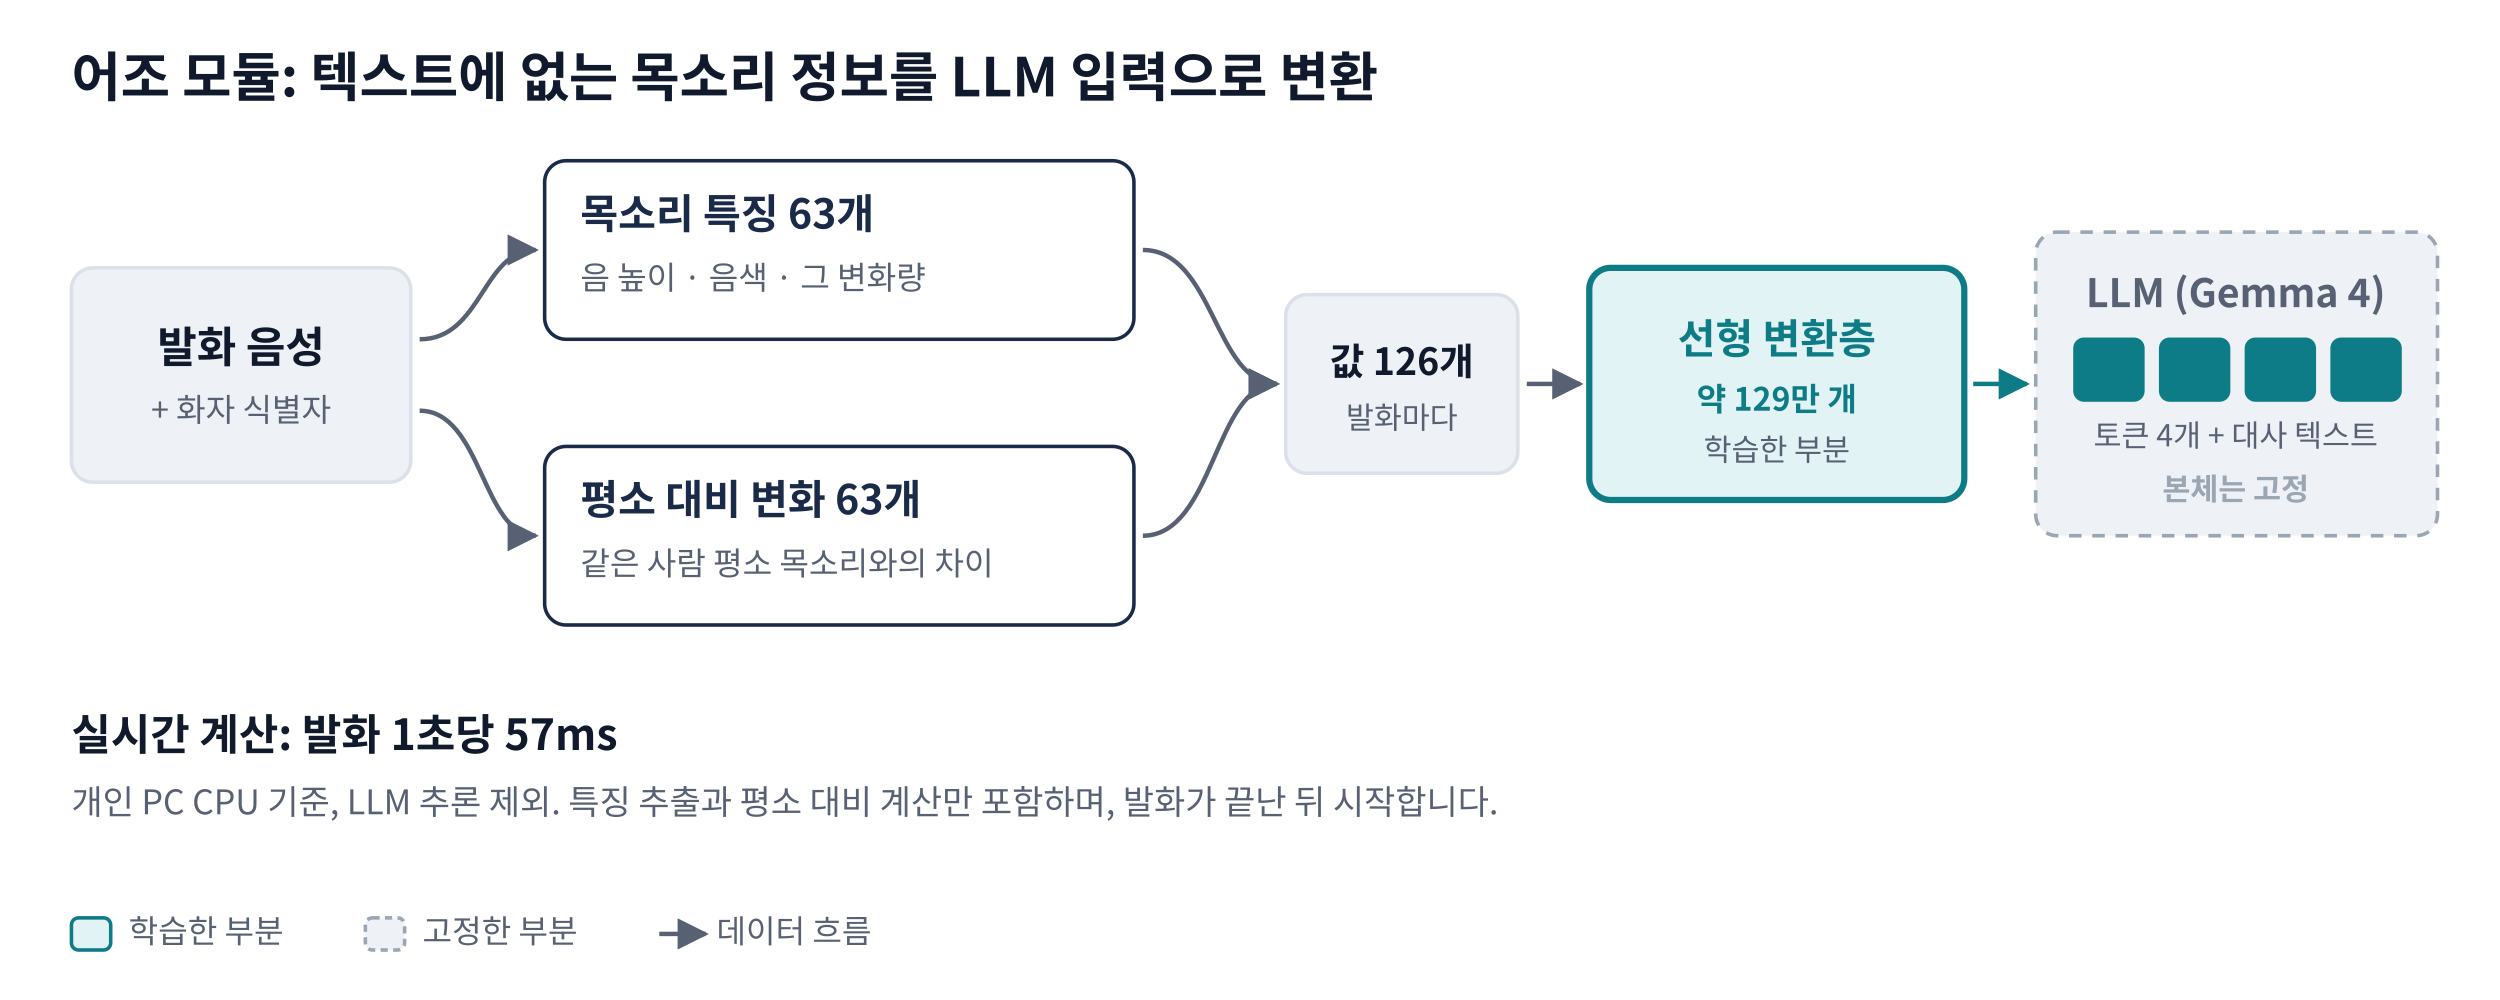
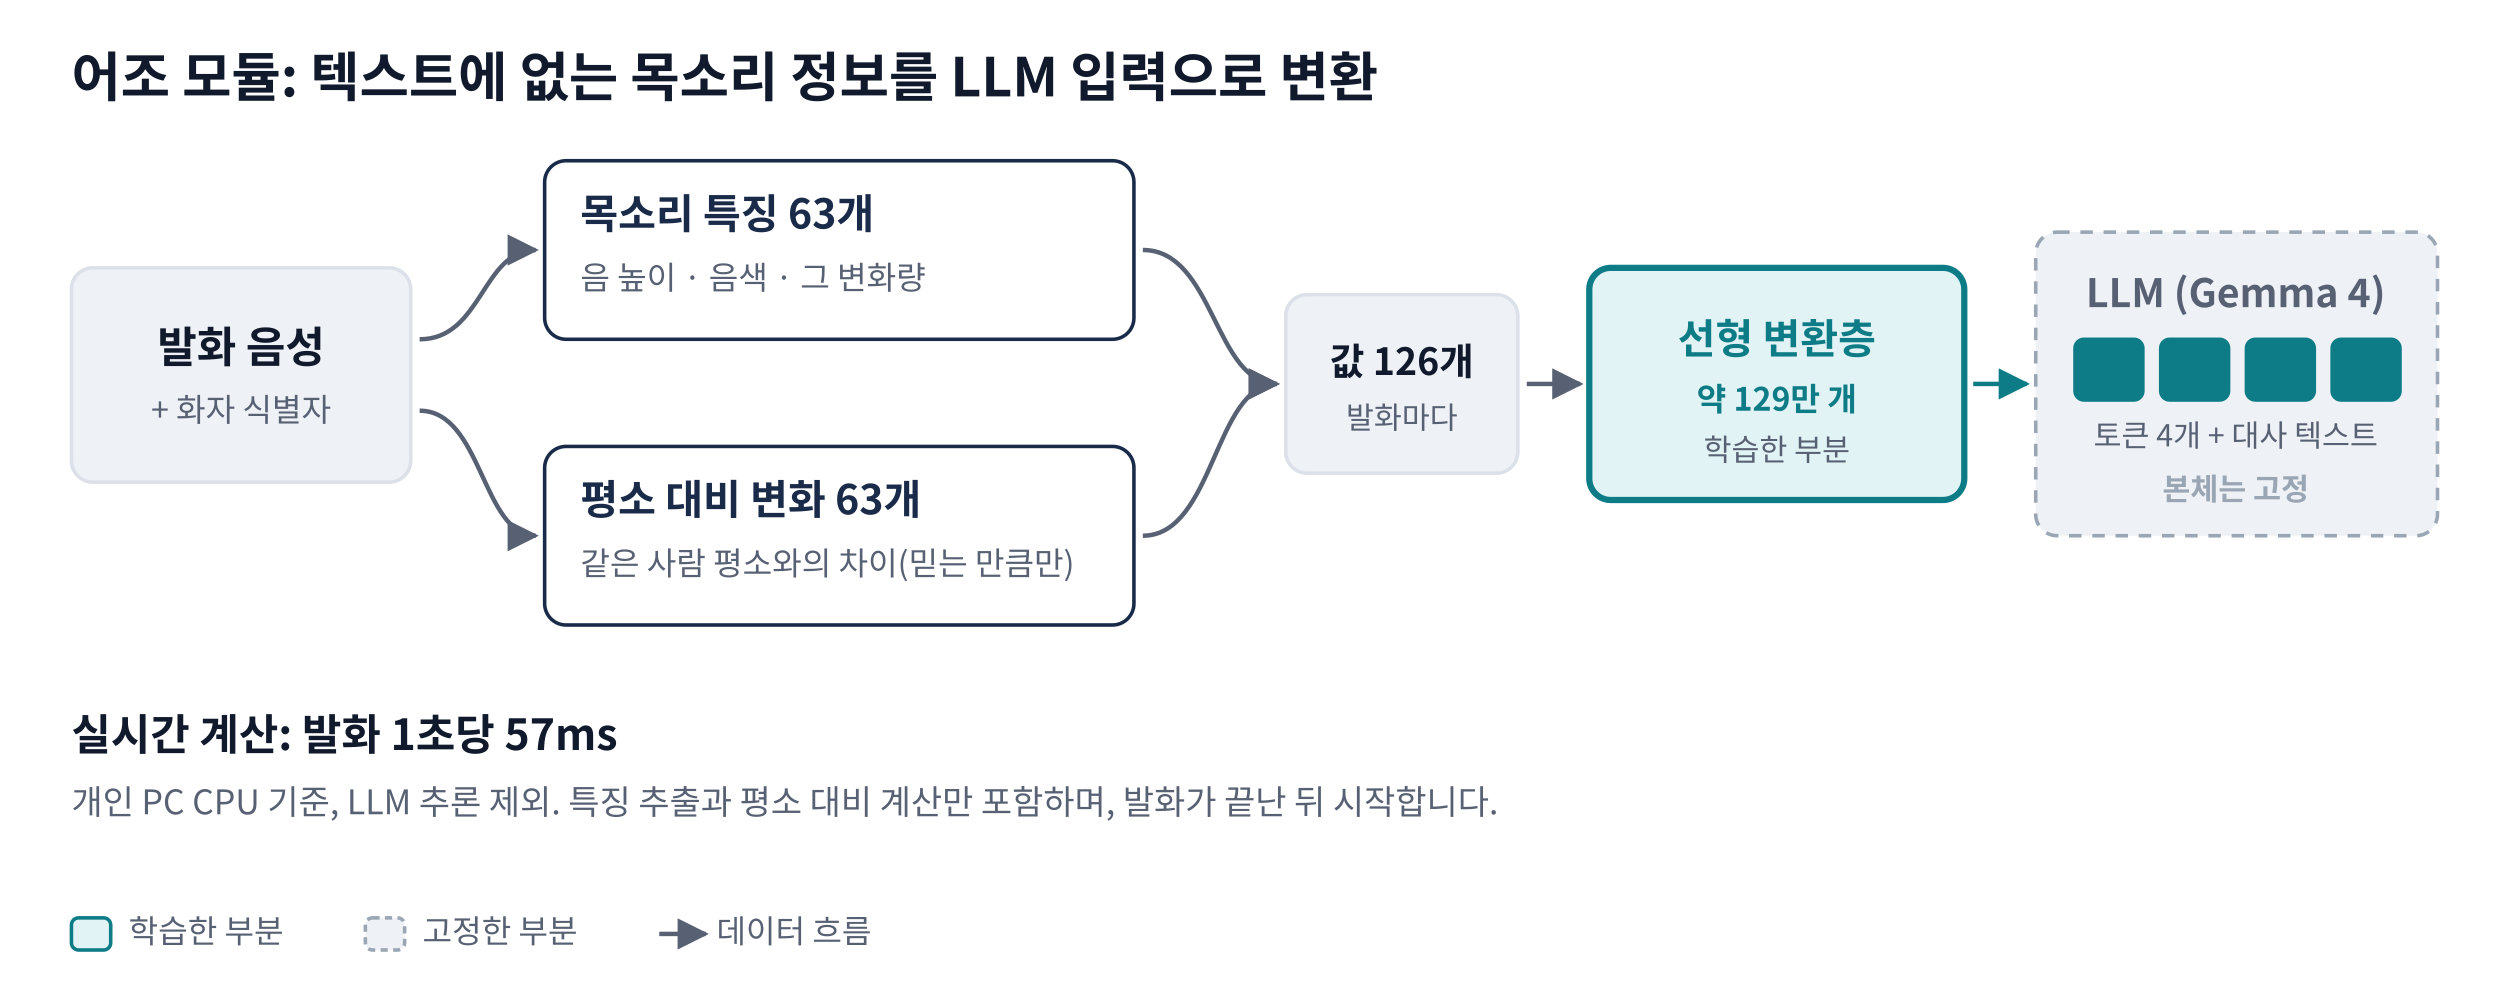
<svg xmlns="http://www.w3.org/2000/svg" viewBox="0 0 1400 560" width="1400" height="560" role="img" aria-label="어조 모듈 구조">
  <defs>
    <marker id="ah" viewBox="0 0 10 10" refX="9" refY="5" markerWidth="7" markerHeight="7" orient="auto-start-reverse">
      <path d="M0,0 L10,5 L0,10 z" fill="#586173" />
    </marker>
    <marker id="aht" viewBox="0 0 10 10" refX="9" refY="5" markerWidth="7" markerHeight="7" orient="auto-start-reverse">
      <path d="M0,0 L10,5 L0,10 z" fill="#0E7C86" />
    </marker>
    <pattern id="hatch" width="8" height="8" patternUnits="userSpaceOnUse" patternTransform="rotate(45)">
      <rect width="8" height="8" fill="#F1F3F6" />
      <line x1="0" y1="0" x2="0" y2="8" stroke="#C3CAD6" stroke-width="3" />
    </pattern>
  </defs>
  <rect width="1400" height="560" fill="#FFFFFF" />
  <text x="40" y="54" font-family="Pretendard, 'Apple SD Gothic Neo', 'Malgun Gothic', 'Noto Sans KR', 'Noto Sans CJK KR', sans-serif" font-size="30" font-weight="700" fill="#101A2C" text-anchor="start">어조 모듈: 텍스트에 없는 목소리 정보를 LLM 입력으로 변환</text>
  <rect x="40" y="150" width="190" height="120" rx="12" fill="#EEF1F5" stroke="#DCE1E9" stroke-width="2" opacity="1" />
  <text x="135" y="203" font-family="Pretendard, 'Apple SD Gothic Neo', 'Malgun Gothic', 'Noto Sans KR', 'Noto Sans CJK KR', sans-serif" font-size="24" font-weight="600" fill="#101A2C" text-anchor="middle">발화 음성</text>
  <text x="135" y="236" font-family="Pretendard, 'Apple SD Gothic Neo', 'Malgun Gothic', 'Noto Sans KR', 'Noto Sans CJK KR', sans-serif" font-size="18" font-weight="400" fill="#586173" text-anchor="middle">+ 화자 식별자</text>
  <path d="M235,190 C270,190 270,140 300,140" fill="none" stroke="#586173" stroke-width="2.5" marker-end="url(#ah)" />
  <path d="M235,230 C270,230 270,300 300,300" fill="none" stroke="#586173" stroke-width="2.5" marker-end="url(#ah)" />
  <rect x="305" y="90" width="330" height="100" rx="12" fill="#FFFFFF" stroke="#1A2B4A" stroke-width="2" opacity="1" />
  <text x="325" y="128" font-family="Pretendard, 'Apple SD Gothic Neo', 'Malgun Gothic', 'Noto Sans KR', 'Noto Sans CJK KR', sans-serif" font-size="23" font-weight="700" fill="#1A2B4A" text-anchor="start">목소리 특징 63개</text>
  <text x="325" y="162" font-family="Pretendard, 'Apple SD Gothic Neo', 'Malgun Gothic', 'Noto Sans KR', 'Noto Sans CJK KR', sans-serif" font-size="18" font-weight="400" fill="#586173" text-anchor="start">음 높이 · 음색 · 그 변화량</text>
  <rect x="305" y="250" width="330" height="100" rx="12" fill="#FFFFFF" stroke="#1A2B4A" stroke-width="2" opacity="1" />
  <text x="325" y="288" font-family="Pretendard, 'Apple SD Gothic Neo', 'Malgun Gothic', 'Noto Sans KR', 'Noto Sans CJK KR', sans-serif" font-size="23" font-weight="700" fill="#1A2B4A" text-anchor="start">평소 대비 변화 63개</text>
-   <text x="325" y="322" font-family="Pretendard, 'Apple SD Gothic Neo', 'Malgun Gothic', 'Noto Sans KR', 'Noto Sans CJK KR', sans-serif" font-size="18" font-weight="400" fill="#586173" text-anchor="start">같은 사람 평소 목소리와의 차이</text>
+   <text x="325" y="322" font-family="Pretendard, 'Apple SD Gothic Neo', 'Malgun Gothic', 'Noto Sans KR', 'Noto Sans CJK KR', sans-serif" font-size="18" font-weight="400" fill="#586173" text-anchor="start">같은 사람 평소와의 차이(믿는 만큼만)</text>
  <path d="M640,140 C680,140 680,215 715,215" fill="none" stroke="#586173" stroke-width="2.5" marker-end="url(#ah)" />
  <path d="M640,300 C680,300 680,215 715,215" fill="none" stroke="#586173" stroke-width="2.5" marker-end="url(#ah)" />
  <rect x="720" y="165" width="130" height="100" rx="12" fill="#EEF1F5" stroke="#DCE1E9" stroke-width="2" opacity="1" />
  <text x="785" y="210" font-family="Pretendard, 'Apple SD Gothic Neo', 'Malgun Gothic', 'Noto Sans KR', 'Noto Sans CJK KR', sans-serif" font-size="21" font-weight="700" fill="#101A2C" text-anchor="middle">값 126개</text>
  <text x="785" y="240" font-family="Pretendard, 'Apple SD Gothic Neo', 'Malgun Gothic', 'Noto Sans KR', 'Noto Sans CJK KR', sans-serif" font-size="17" font-weight="400" fill="#586173" text-anchor="middle">발화마다</text>
  <line x1="855" y1="215" x2="885" y2="215" stroke="#586173" stroke-width="2.5" marker-end="url(#ah)" />
  <rect x="890" y="150" width="210" height="130" rx="12" fill="#E1F3F4" stroke="#0E7C86" stroke-width="3.5" opacity="1" />
  <text x="995" y="198" font-family="Pretendard, 'Apple SD Gothic Neo', 'Malgun Gothic', 'Noto Sans KR', 'Noto Sans CJK KR', sans-serif" font-size="23" font-weight="700" fill="#0E7C86" text-anchor="middle">선형 변환층</text>
  <text x="995" y="230" font-family="Pretendard, 'Apple SD Gothic Neo', 'Malgun Gothic', 'Noto Sans KR', 'Noto Sans CJK KR', sans-serif" font-size="18" font-weight="600" fill="#0E7C86" text-anchor="middle">약 129만 개</text>
  <text x="995" y="258" font-family="Pretendard, 'Apple SD Gothic Neo', 'Malgun Gothic', 'Noto Sans KR', 'Noto Sans CJK KR', sans-serif" font-size="17" font-weight="400" fill="#586173" text-anchor="middle">학습한 부분</text>
  <line x1="1105" y1="215" x2="1135" y2="215" stroke="#0E7C86" stroke-width="2.5" marker-end="url(#aht)" />
  <rect x="1140" y="130" width="225" height="170" rx="12" fill="#EEF1F5" stroke="#9AA6B4" stroke-width="2" stroke-dasharray="7 6" opacity="1" />
  <text x="1252" y="172" font-family="Pretendard, 'Apple SD Gothic Neo', 'Malgun Gothic', 'Noto Sans KR', 'Noto Sans CJK KR', sans-serif" font-size="22" font-weight="700" fill="#586173" text-anchor="middle">LLM (Gemma 4)</text>
  <rect x="1162" y="190" width="38" height="34" rx="5" fill="#0E7C86" stroke="#0E7C86" stroke-width="2" opacity="1" />
  <rect x="1210" y="190" width="38" height="34" rx="5" fill="#0E7C86" stroke="#0E7C86" stroke-width="2" opacity="1" />
  <rect x="1258" y="190" width="38" height="34" rx="5" fill="#0E7C86" stroke="#0E7C86" stroke-width="2" opacity="1" />
  <rect x="1306" y="190" width="38" height="34" rx="5" fill="#0E7C86" stroke="#0E7C86" stroke-width="2" opacity="1" />
  <text x="1252" y="250" font-family="Pretendard, 'Apple SD Gothic Neo', 'Malgun Gothic', 'Noto Sans KR', 'Noto Sans CJK KR', sans-serif" font-size="17" font-weight="400" fill="#586173" text-anchor="middle">토큰 4개 + 대사 텍스트</text>
  <text x="1252" y="280" font-family="Pretendard, 'Apple SD Gothic Neo', 'Malgun Gothic', 'Noto Sans KR', 'Noto Sans CJK KR', sans-serif" font-size="17" font-weight="600" fill="#9AA6B4" text-anchor="middle">본체는 고정</text>
  <text x="40" y="420" font-family="Pretendard, 'Apple SD Gothic Neo', 'Malgun Gothic', 'Noto Sans KR', 'Noto Sans CJK KR', sans-serif" font-size="24" font-weight="700" fill="#101A2C" text-anchor="start">실시간 계산: 발화 1초당 57ms</text>
  <text x="40" y="456" font-family="Pretendard, 'Apple SD Gothic Neo', 'Malgun Gothic', 'Noto Sans KR', 'Noto Sans CJK KR', sans-serif" font-size="19" font-weight="400" fill="#586173" text-anchor="start">개인 PC CPU 기준, LLM 추론 제외. 특징 추출과 평소 대비 계산만 포함하며, 발화가 끝난 뒤 시작합니다.</text>
  <rect x="40" y="514" width="22" height="18" rx="4" fill="#E1F3F4" stroke="#0E7C86" stroke-width="2" opacity="1" />
  <text x="72" y="528" font-family="Pretendard, 'Apple SD Gothic Neo', 'Malgun Gothic', 'Noto Sans KR', 'Noto Sans CJK KR', sans-serif" font-size="18" font-weight="400" fill="#586173" text-anchor="start">학습한 부분</text>
  <rect x="204.6" y="514" width="22" height="18" rx="4" fill="#EEF1F5" stroke="#9AA6B4" stroke-width="2" stroke-dasharray="4 3" opacity="1" />
  <text x="236.6" y="528" font-family="Pretendard, 'Apple SD Gothic Neo', 'Malgun Gothic', 'Noto Sans KR', 'Noto Sans CJK KR', sans-serif" font-size="18" font-weight="400" fill="#586173" text-anchor="start">고정한 부분</text>
  <line x1="369.2" y1="523" x2="395.2" y2="523" stroke="#586173" stroke-width="2.5" marker-end="url(#ah)" />
  <text x="401.2" y="528" font-family="Pretendard, 'Apple SD Gothic Neo', 'Malgun Gothic', 'Noto Sans KR', 'Noto Sans CJK KR', sans-serif" font-size="18" font-weight="400" fill="#586173" text-anchor="start">데이터 흐름</text>
</svg>
